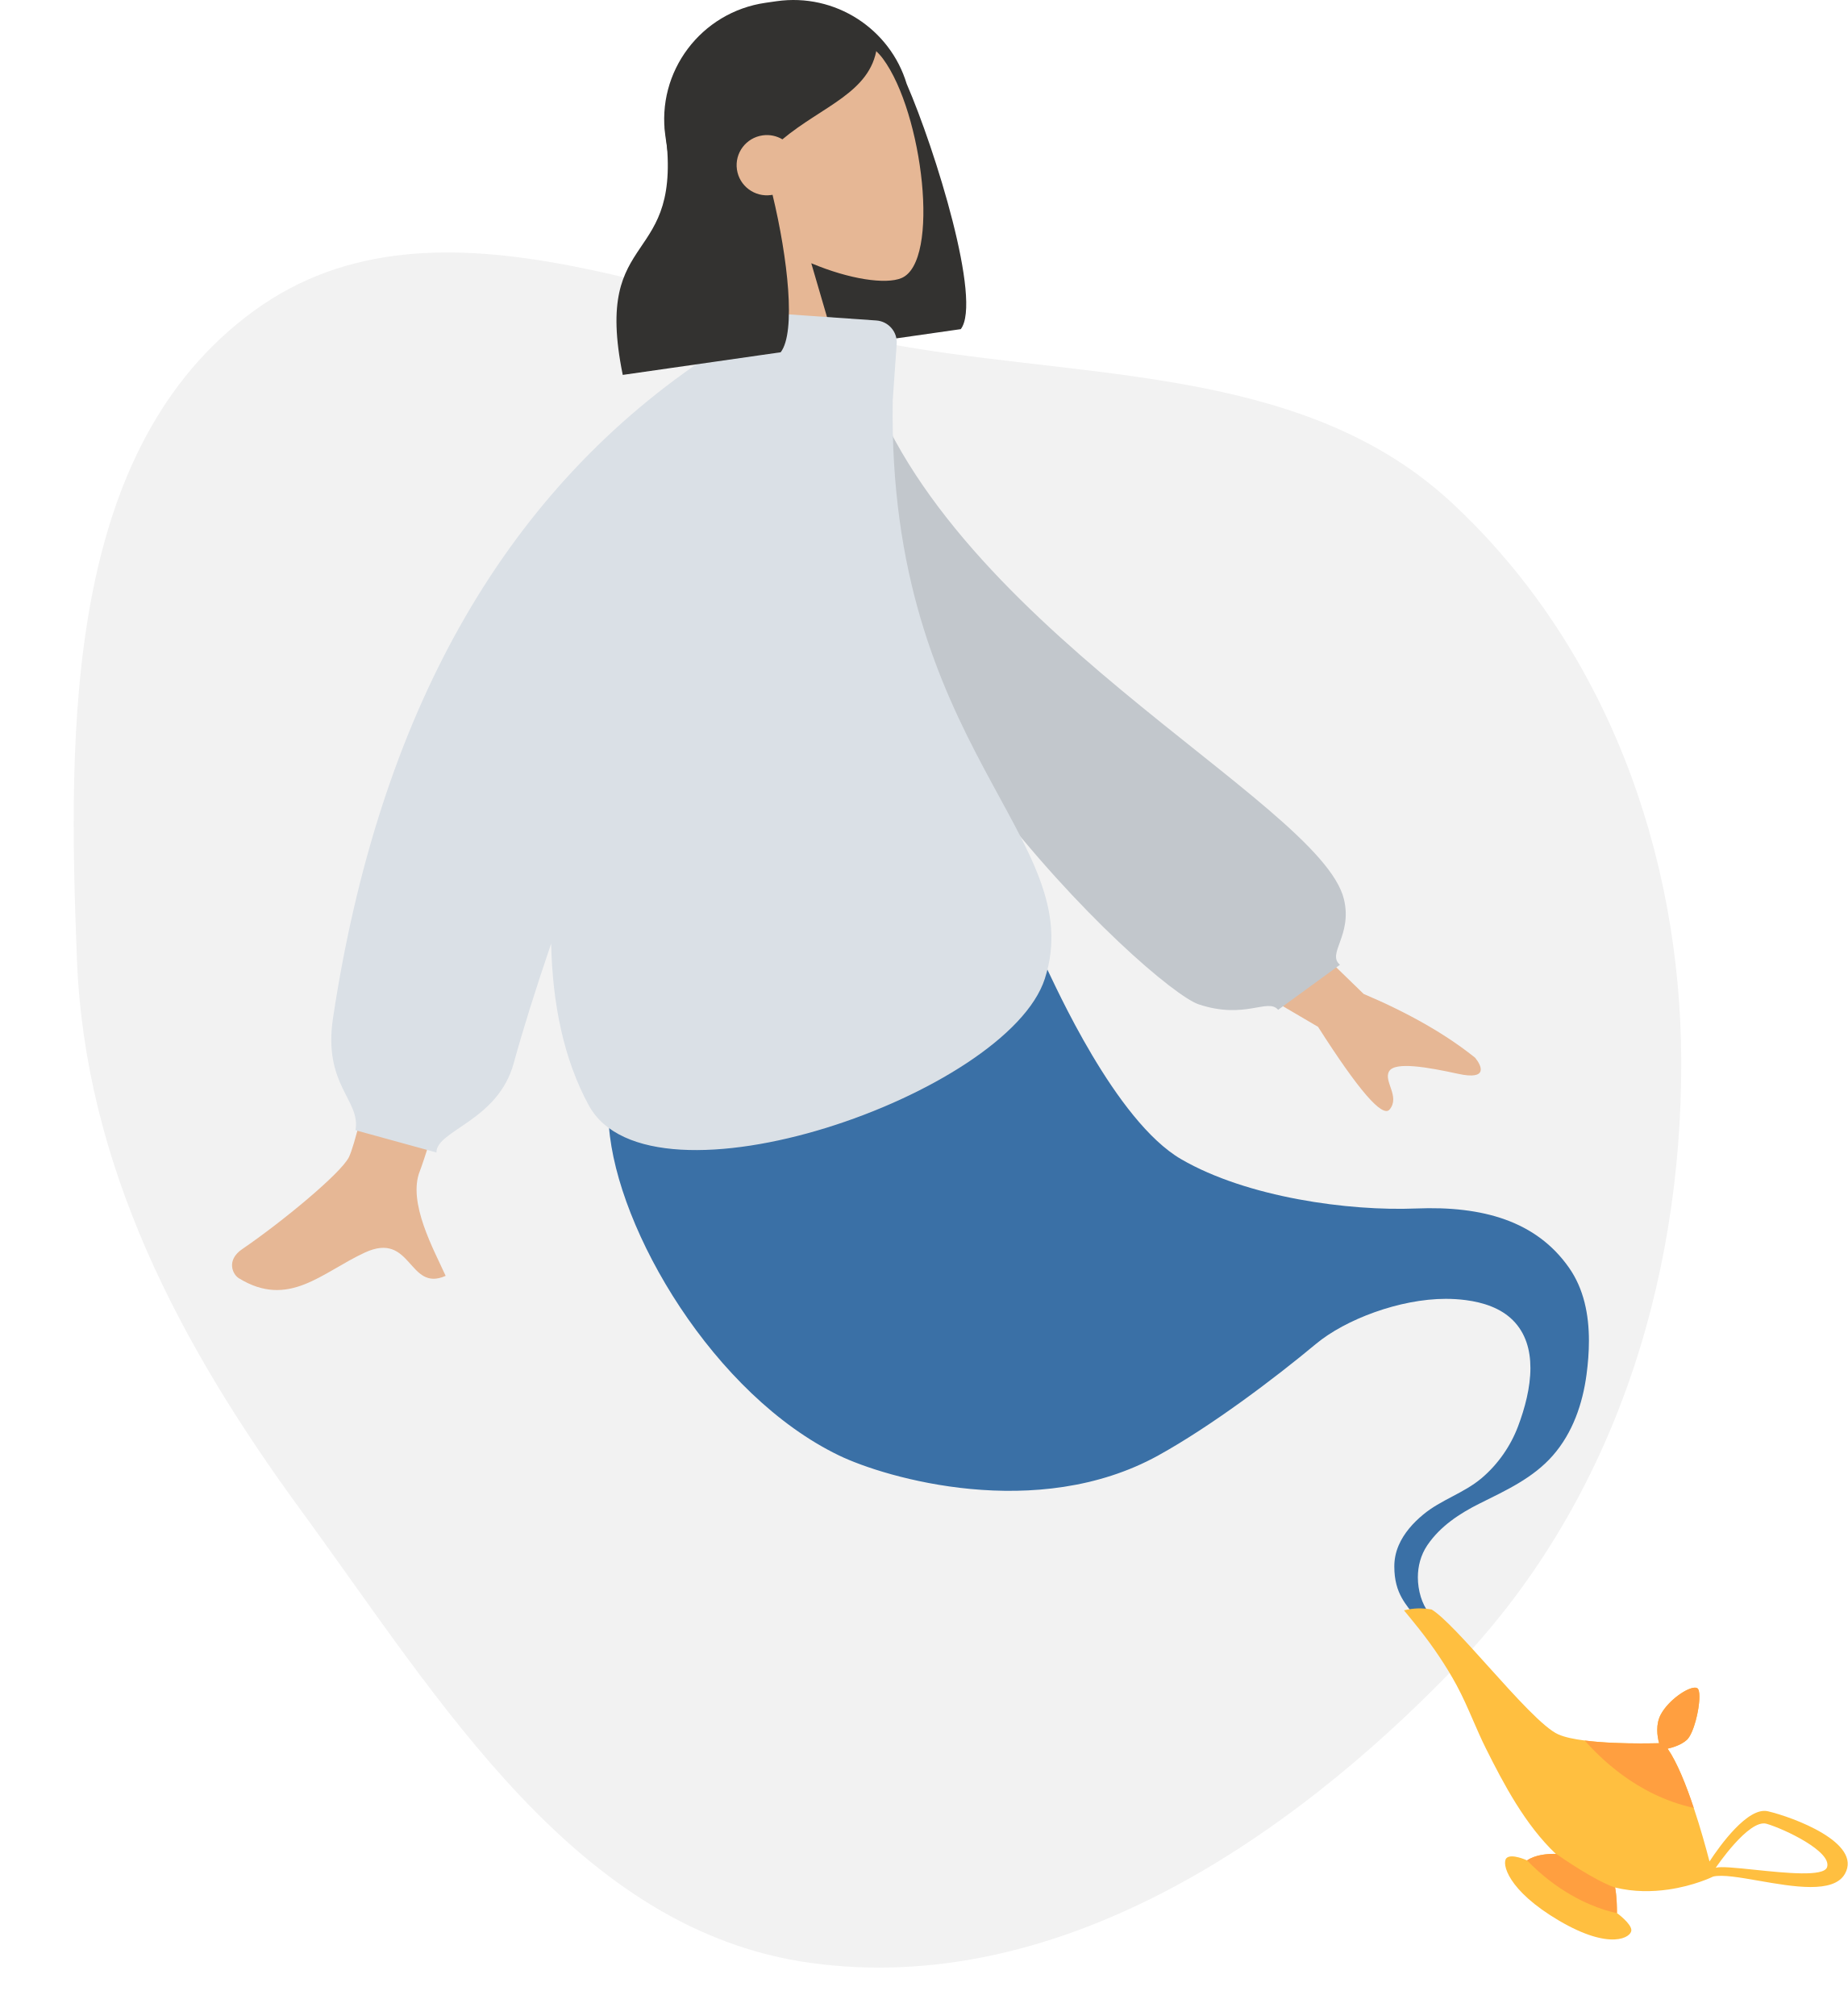
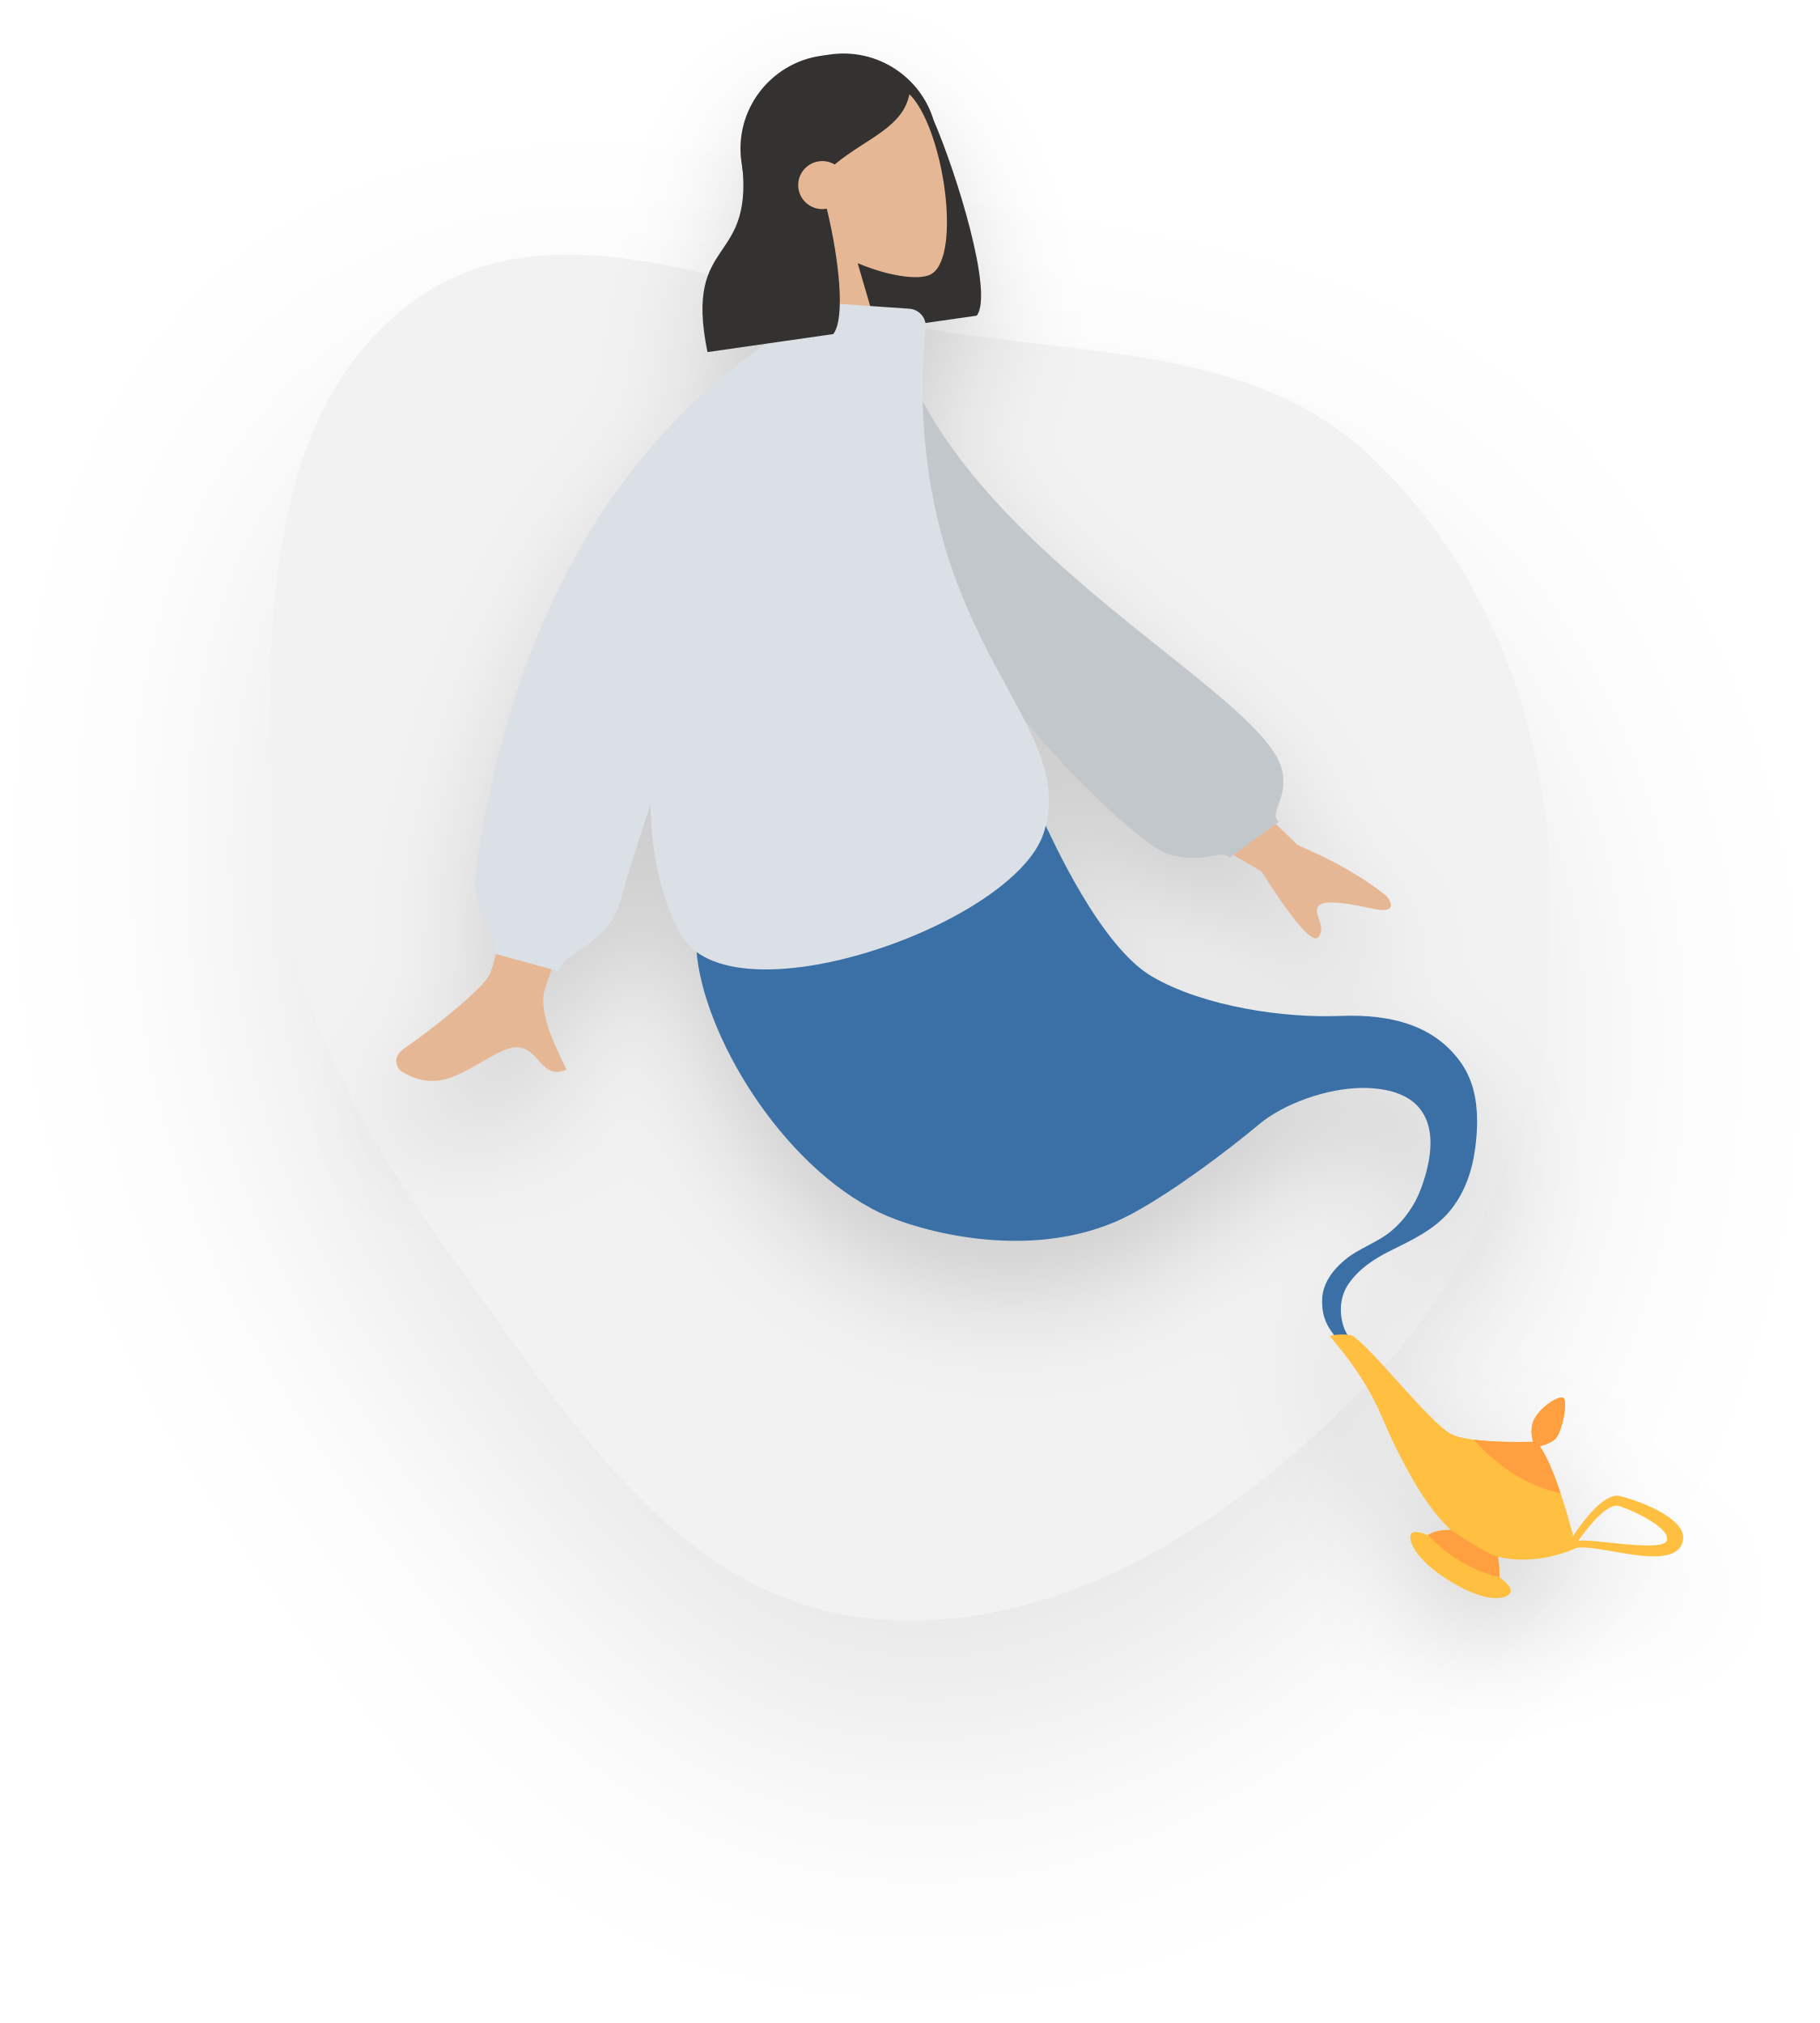
- <svg xmlns="http://www.w3.org/2000/svg" width="550" height="600" viewBox="0 0 550 600" fill="none">
-   <path fill-rule="evenodd" clip-rule="evenodd" d="M272.376 103.679C204.94 92.863 130.656 52.385 75.575 92.525C19.363 133.49 20.194 216.252 22.897 285.488C25.286 346.693 53.258 399.851 89.505 449.393C131.02 506.136 171.543 574.664 241.467 584.227C313.886 594.131 382.386 548.792 432.988 496.368C479.448 448.236 500.589 382.634 500.446 315.926C500.314 253.734 477.929 192.241 432.249 149.731C390.143 110.546 329.317 112.811 272.376 103.679Z" fill="#F2F2F2" />
-   <path d="M415.035 466.217C415.028 474.502 418.809 477.644 421.216 481.216C423.623 484.788 426.507 481.586 425.387 480.132C424.267 478.678 423.45 476.999 422.912 475.241C422.346 473.371 422.046 471.415 422.044 469.463C422.043 466.129 422.911 462.811 424.802 459.981L424.943 459.772C428.754 454.209 434.48 450.435 440.447 447.465C448.308 443.552 456.351 439.9 462.229 433.181C468.127 426.441 471.089 417.82 472.254 409.063C472.691 405.767 472.966 402.393 472.965 399.043C472.961 391.255 471.46 383.584 467.011 377.26C457.298 363.423 441.393 358.855 421.466 359.67C401.54 360.485 371.241 356.409 351.587 344.997C331.934 333.584 313.918 292.825 311.462 287.934C309.005 294.456 294.101 315.161 254.139 332.769C228.754 340.106 200.093 345.812 181.258 335.215C183.611 366.2 212.602 415.256 249.761 433.181C263.683 439.897 308.721 453.057 344.753 433.181C360.458 424.517 379.429 410.211 391.695 399.987C400.457 392.684 416.669 386.559 430.353 386.559C432.335 386.559 434.316 386.682 436.303 386.938C441.451 387.608 446.673 389.271 450.334 392.934C454.137 396.743 455.547 401.782 455.547 407.151C455.547 412.932 453.909 419.096 451.864 424.517C449.654 430.375 445.894 435.79 441.059 439.897C435.741 444.417 428.922 446.34 423.571 450.815C420.615 453.261 417.88 456.317 416.329 459.938C415.408 462.076 415.036 464.192 415.035 466.217Z" fill="#3A70A6" />
-   <path fill-rule="evenodd" clip-rule="evenodd" d="M526.242 539.068C520.261 537.664 511.927 549.328 508.856 554.008C507.839 550.096 506.189 544.111 504.168 538.07C501.932 531.331 499.22 524.525 496.39 520.435C498.067 520.055 500.488 519.29 502.101 517.83C504.793 515.4 507.034 503.321 505.165 502.405C503.296 501.487 496.907 505.595 494.39 510.2C492.774 513.165 493.275 516.675 493.848 518.811C490.255 518.901 479.811 519.062 471.689 518.01C468.575 517.614 465.798 517.042 463.883 516.204C459.53 514.318 451.127 504.982 443.09 496.053C436.283 488.49 429.738 481.22 426.142 479.017C423.296 478.523 420.893 478.561 417.917 479.272C419.471 481.158 421.011 483.036 422.528 484.955C426.604 490.118 430.43 495.741 433.602 501.604C435.434 504.994 436.966 508.518 438.498 512.044C439.71 514.833 440.923 517.623 442.284 520.347C447.626 531.045 454.045 543.172 463.122 551.757C460.946 551.701 457.172 551.911 454.548 553.686C454.548 553.686 449.831 551.511 448.4 553.037C446.973 554.55 448.66 562.562 464.06 571.617C479.45 580.665 485.613 576.547 485.595 574.47C485.589 572.477 481.301 569.357 481.301 569.357C481.301 569.357 481.37 564.891 480.757 561.781L480.753 561.759C486.421 563.136 491.917 563.034 496.586 562.364C504.25 561.268 509.678 558.632 509.963 558.492L509.967 558.491C512.721 557.859 517.832 558.751 523.506 559.742C533.743 561.53 545.81 563.638 549.163 557.687C554.394 548.433 533.702 540.821 526.242 539.068ZM525.86 542.797C520.56 541.235 510.707 555.89 510.707 555.89C512.103 555.42 516.809 555.91 522.256 556.476C531.507 557.439 542.897 558.623 543.848 555.709C545.366 551.068 531.167 544.347 525.86 542.797Z" fill="#FFBF40" />
-   <path fill-rule="evenodd" clip-rule="evenodd" d="M481.301 569.357C481.301 569.357 475.385 568.437 467.606 563.954C463.559 561.621 459.022 558.329 454.548 553.686C456.942 552.065 460.295 551.749 462.517 551.749C462.773 551.749 463.014 551.752 463.236 551.76C465.408 553.283 474.765 559.713 480.671 561.745L480.757 561.781C481.257 564.321 481.303 567.764 481.303 568.943C481.303 569.207 481.301 569.357 481.301 569.357Z" fill="#FF9F40" />
-   <path d="M493.848 518.811C492.676 518.84 490.774 518.876 488.46 518.876C483.686 518.876 477.161 518.718 471.689 518.011C475.836 522.595 486.843 534.249 504.168 538.07C501.932 531.331 499.22 524.525 496.39 520.435C498.067 520.055 500.488 519.29 502.101 517.83C504.102 516.023 505.853 508.89 505.853 504.968C505.853 503.613 505.645 502.64 505.165 502.405C504.987 502.317 504.767 502.276 504.515 502.276C502.114 502.276 496.667 506.034 494.39 510.199C493.575 511.695 493.298 513.327 493.298 514.851C493.296 516.354 493.563 517.751 493.848 518.811Z" fill="#FF9F40" />
-   <path fill-rule="evenodd" clip-rule="evenodd" d="M359.498 250.748L405.893 295.803C419.392 301.535 430.453 307.864 439.075 314.791C441.014 317.119 443.125 321.58 434.002 319.584C424.879 317.588 415.193 315.896 413.479 318.85C411.764 321.803 416.816 326.329 413.648 330.194C411.535 332.771 404.43 324.574 392.333 305.605L344.089 277.29L359.498 250.748ZM132.628 209.972L168.491 210.106C141.176 298.2 126.677 344.325 124.993 348.48C121.203 357.829 129.222 372.068 132.652 379.72C121.482 384.696 122.672 366.269 108.582 372.795C95.721 378.751 85.938 389.544 71.079 380.417C69.252 379.295 67.25 375.07 72.087 371.768C84.137 363.543 101.503 349.147 103.849 344.408C107.048 337.947 116.641 293.134 132.628 209.972Z" fill="#E6B795" />
-   <path fill-rule="evenodd" clip-rule="evenodd" d="M241.909 108.698L256.071 106.28C278.381 184.784 393.007 238.296 400.043 267.643C402.624 278.406 394.843 283.846 398.862 287.124L380.454 300.538C377.337 296.918 370.685 303.541 356.793 298.908C342.901 294.275 241.909 201.654 241.909 108.698Z" fill="#C2C7CC" />
-   <path fill-rule="evenodd" clip-rule="evenodd" d="M269.878 24.938C278.43 44.635 292.375 89.665 285.989 97.958L238.978 104.695C238.962 104.612 238.945 104.53 238.928 104.448C221.226 105.026 205.548 92.262 202.965 74.405L198.065 40.517C195.293 21.355 208.651 3.585 227.9 0.827L231.142 0.362C248.623 -2.143 264.95 8.593 269.878 24.938Z" fill="#333230" />
-   <path fill-rule="evenodd" clip-rule="evenodd" d="M220.286 65.317C211.554 57.66 204.952 47.688 204.063 35.581C201.503 0.698 250.894 1.374 262.808 17.458C274.723 33.542 280 77.914 268.31 82.769C263.648 84.706 252.894 83.14 241.486 78.346L254.785 123.806L215.88 129.381L220.286 65.317Z" fill="#E6B795" />
-   <path fill-rule="evenodd" clip-rule="evenodd" d="M265.731 119.135C264.099 223.069 324.454 249.581 311.01 291.275C299.909 325.706 193.647 362.718 175.259 328.968C167.816 315.307 164.439 298.784 164.056 280.82C159.356 294.621 155.64 306.502 152.905 316.463C148.189 333.647 129.903 336.378 129.903 342.998L105.812 336.378C107.446 327.385 96.089 323.006 99.134 302.914C112.778 212.89 149.437 147.634 209.111 107.147L209.729 98.358C209.981 94.766 213.111 92.057 216.721 92.308L260.833 95.379C264.442 95.63 267.164 98.746 266.911 102.339L265.731 119.135Z" fill="#DAE0E6" />
-   <path fill-rule="evenodd" clip-rule="evenodd" d="M229.96 57.976C234.524 76.887 236.972 98.879 232.381 104.841L185.37 111.578C176.199 66.65 204.05 80.566 197.882 37.912C199.238 36.151 200.51 34.417 201.796 32.896L201.562 31.649C207.304 13.892 216.432 4.117 228.946 2.324C247.718 -0.366 254.901 7.48 261.014 14.139C259.105 27.566 244.741 31.574 232.894 41.471C231.181 40.45 229.118 39.987 226.989 40.292C222.065 40.998 218.648 45.544 219.356 50.446C220.065 55.347 224.632 58.749 229.556 58.043C229.692 58.024 229.826 58.001 229.96 57.976Z" fill="#333230" />
+ <svg xmlns="http://www.w3.org/2000/svg" width="680" height="756" fill="none">
+   <g filter="url(#filter0_d)">
+     <path fill-rule="evenodd" clip-rule="evenodd" d="M351.376 123.679c-67.436-10.816-141.72-51.294-196.801-11.154-56.212 40.965-55.38 123.727-52.678 192.963 2.389 61.205 30.361 114.363 66.608 163.905 41.515 56.743 82.038 125.271 151.962 134.834 72.419 9.904 140.919-35.435 191.521-87.859 46.46-48.132 67.601-113.734 67.458-180.442-.132-62.192-22.517-123.685-68.197-166.195-42.106-39.185-102.932-36.92-159.873-46.052z" fill="#F2F2F2" />
+   </g>
+   <g filter="url(#filter1_d)">
+     <path d="M494.035 486.217c-.007 8.285 3.774 11.427 6.181 14.999 2.407 3.572 5.291.37 4.171-1.084-1.12-1.454-1.937-3.133-2.475-4.891a20.074 20.074 0 01-.868-5.778c-.001-3.334.867-6.652 2.758-9.482l.141-.209c3.811-5.563 9.537-9.337 15.504-12.307 7.861-3.913 15.904-7.565 21.782-14.284 5.898-6.74 8.86-15.361 10.025-24.118.437-3.296.712-6.67.711-10.02-.004-7.788-1.505-15.459-5.954-21.783-9.713-13.837-25.618-18.405-45.545-17.59-19.926.815-50.225-3.261-69.879-14.673-19.653-11.413-37.669-52.172-40.125-57.063-2.457 6.522-17.361 27.227-57.323 44.835-25.385 7.337-54.046 13.043-72.881 2.446 2.353 30.985 31.344 80.041 68.503 97.966 13.922 6.716 58.96 19.876 94.992 0 15.705-8.664 34.676-22.97 46.942-33.194 8.762-7.303 24.974-13.428 38.658-13.428 1.982 0 3.963.123 5.95.379 5.148.67 10.37 2.333 14.031 5.996 3.803 3.809 5.213 8.848 5.213 14.217 0 5.781-1.638 11.945-3.683 17.366-2.21 5.858-5.97 11.273-10.805 15.38-5.318 4.52-12.137 6.443-17.488 10.918-2.956 2.446-5.691 5.502-7.242 9.123a15.746 15.746 0 00-1.294 6.279z" fill="#3A70A6" />
+     <path fill-rule="evenodd" clip-rule="evenodd" d="M605.242 559.068c-5.981-1.404-14.315 10.26-17.386 14.94-1.017-3.912-2.667-9.897-4.688-15.938-2.236-6.739-4.948-13.545-7.778-17.635 1.677-.38 4.098-1.145 5.711-2.605 2.692-2.43 4.933-14.509 3.064-15.425-1.869-.918-8.258 3.19-10.775 7.795-1.616 2.965-1.115 6.475-.542 8.611-3.593.09-14.037.251-22.159-.801-3.114-.396-5.891-.968-7.806-1.806-4.353-1.886-12.756-11.222-20.793-20.151-6.807-7.563-13.352-14.833-16.948-17.036-2.846-.494-5.249-.456-8.225.255a360.492 360.492 0 014.611 5.683c4.076 5.163 7.902 10.786 11.074 16.649 1.832 3.39 3.364 6.914 4.896 10.44 1.212 2.789 2.425 5.579 3.786 8.303 5.342 10.698 11.761 22.825 20.838 31.41-2.176-.056-5.95.154-8.574 1.929 0 0-4.717-2.175-6.148-.649-1.427 1.513.26 9.525 15.66 18.58 15.39 9.048 21.553 4.93 21.535 2.853-.006-1.993-4.294-5.113-4.294-5.113s.069-4.466-.544-7.576l-.004-.022c5.668 1.377 11.164 1.275 15.833.605 7.664-1.096 13.092-3.732 13.377-3.872l.004-.001c2.754-.632 7.865.26 13.539 1.251 10.237 1.788 22.304 3.896 25.657-2.055 5.231-9.254-15.461-16.866-22.921-18.619zm-.382 3.729c-5.3-1.562-15.153 13.093-15.153 13.093 1.396-.47 6.102.02 11.549.586 9.251.963 20.641 2.147 21.592-.767 1.518-4.641-12.681-11.362-17.988-12.912z" fill="#FFBF40" />
+     <path fill-rule="evenodd" clip-rule="evenodd" d="M560.301 589.357s-5.916-.92-13.695-5.403c-4.047-2.333-8.584-5.625-13.058-10.268 2.394-1.621 5.747-1.937 7.969-1.937.256 0 .497.003.719.011 2.172 1.523 11.529 7.953 17.435 9.985l.086.036c.5 2.54.546 5.983.546 7.162 0 .264-.002.414-.002.414z" fill="#FF9F40" />
+     <path d="M572.848 538.811c-1.172.029-3.074.065-5.388.065-4.774 0-11.299-.158-16.771-.865 4.147 4.584 15.154 16.238 32.479 20.059-2.236-6.739-4.948-13.545-7.778-17.635 1.677-.38 4.098-1.145 5.711-2.605 2.001-1.807 3.752-8.94 3.752-12.862 0-1.355-.208-2.328-.688-2.563a1.467 1.467 0 00-.65-.129c-2.401 0-7.848 3.758-10.125 7.923-.815 1.496-1.092 3.128-1.092 4.652-.002 1.503.265 2.9.55 3.96z" fill="#FF9F40" />
+     <path fill-rule="evenodd" clip-rule="evenodd" d="M438.498 270.748l46.395 45.055c13.499 5.732 24.56 12.061 33.182 18.988 1.939 2.328 4.05 6.789-5.073 4.793-9.123-1.996-18.809-3.688-20.523-.734-1.715 2.953 3.337 7.479.169 11.344-2.113 2.577-9.218-5.62-21.315-24.589l-48.244-28.315 15.409-26.542zm-226.87-40.776l35.863.134c-27.315 88.094-41.814 134.219-43.498 138.374-3.79 9.349 4.229 23.588 7.659 31.24-11.17 4.976-9.98-13.451-24.07-6.925-12.861 5.956-22.644 16.749-37.503 7.622-1.827-1.122-3.829-5.347 1.008-8.649 12.05-8.225 29.416-22.621 31.762-27.36 3.199-6.461 12.792-51.274 28.779-134.436z" fill="#E6B795" />
+     <path fill-rule="evenodd" clip-rule="evenodd" d="M320.909 128.698l14.162-2.418c22.31 78.504 136.936 132.016 143.972 161.363 2.581 10.763-5.2 16.203-1.181 19.481l-18.408 13.414c-3.117-3.62-9.769 3.003-23.661-1.63-13.892-4.633-114.884-97.254-114.884-190.21z" fill="#C2C7CC" />
+     <path fill-rule="evenodd" clip-rule="evenodd" d="M348.878 44.938c8.552 19.697 22.497 64.727 16.111 73.02l-47.011 6.737-.05-.247c-17.702.578-33.38-12.186-35.963-30.043l-4.9-33.889c-2.772-19.161 10.586-36.93 29.835-39.69l3.242-.464c17.481-2.505 33.808 8.231 38.736 24.576z" fill="#333230" />
+     <path fill-rule="evenodd" clip-rule="evenodd" d="M299.286 85.317c-8.732-7.657-15.334-17.63-16.223-29.736-2.56-34.883 46.831-34.207 58.745-18.123 11.915 16.084 17.192 60.456 5.502 65.311-4.662 1.937-15.416.371-26.824-4.423l13.299 45.46-38.905 5.575 4.406-64.064z" fill="#E6B795" />
+     <path fill-rule="evenodd" clip-rule="evenodd" d="M344.731 139.135c-1.632 103.934 58.723 130.446 45.279 172.14-11.101 34.431-117.363 71.443-135.751 37.693-7.443-13.661-10.82-30.184-11.203-48.148-4.7 13.801-8.416 25.682-11.151 35.643-4.716 17.184-23.002 19.915-23.002 26.535l-24.091-6.62c1.634-8.993-9.723-13.372-6.678-33.464 13.644-90.024 50.303-155.28 109.977-195.767l.618-8.789c.252-3.592 3.382-6.301 6.992-6.05l44.112 3.07c3.609.252 6.331 3.368 6.078 6.961l-1.18 16.796z" fill="#DAE0E6" />
+     <path fill-rule="evenodd" clip-rule="evenodd" d="M308.96 77.976c4.564 18.911 7.012 40.903 2.421 46.865l-47.011 6.737c-9.171-44.928 18.68-31.012 12.512-73.666 1.356-1.761 2.628-3.495 3.914-5.016l-.234-1.247c5.742-17.757 14.87-27.532 27.384-29.325 18.772-2.69 25.955 5.156 32.068 11.815-1.909 13.427-16.273 17.435-28.12 27.332a9.005 9.005 0 00-5.905-1.179c-4.924.706-8.341 5.252-7.633 10.153.709 4.902 5.276 8.304 10.2 7.598.136-.02.27-.042.404-.067z" fill="#333230" />
+   </g>
+   <defs>
+     <filter id="filter0_d" x=".937" y="45.142" width="678.51" height="710.453" filterUnits="userSpaceOnUse" color-interpolation-filters="sRGB">
+       <feFlood flood-opacity="0" result="BackgroundImageFix" />
+       <feColorMatrix in="SourceAlpha" values="0 0 0 0 0 0 0 0 0 0 0 0 0 0 0 0 0 0 127 0" />
+       <feOffset dy="50" />
+       <feGaussianBlur stdDeviation="50" />
+       <feColorMatrix values="0 0 0 0 0 0 0 0 0 0 0 0 0 0 0 0 0 0 0.1 0" />
+       <feBlend in2="BackgroundImageFix" result="effect1_dropShadow" />
+       <feBlend in="SourceGraphic" in2="effect1_dropShadow" result="shape" />
+     </filter>
+     <filter id="filter1_d" x="108.07" y="0" width="560.93" height="657.228" filterUnits="userSpaceOnUse" color-interpolation-filters="sRGB">
+       <feFlood flood-opacity="0" result="BackgroundImageFix" />
+       <feColorMatrix in="SourceAlpha" values="0 0 0 0 0 0 0 0 0 0 0 0 0 0 0 0 0 0 127 0" />
+       <feOffset dy="20" />
+       <feGaussianBlur stdDeviation="20" />
+       <feColorMatrix values="0 0 0 0 0 0 0 0 0 0 0 0 0 0 0 0 0 0 0.15 0" />
+       <feBlend in2="BackgroundImageFix" result="effect1_dropShadow" />
+       <feBlend in="SourceGraphic" in2="effect1_dropShadow" result="shape" />
+     </filter>
+   </defs>
</svg>
